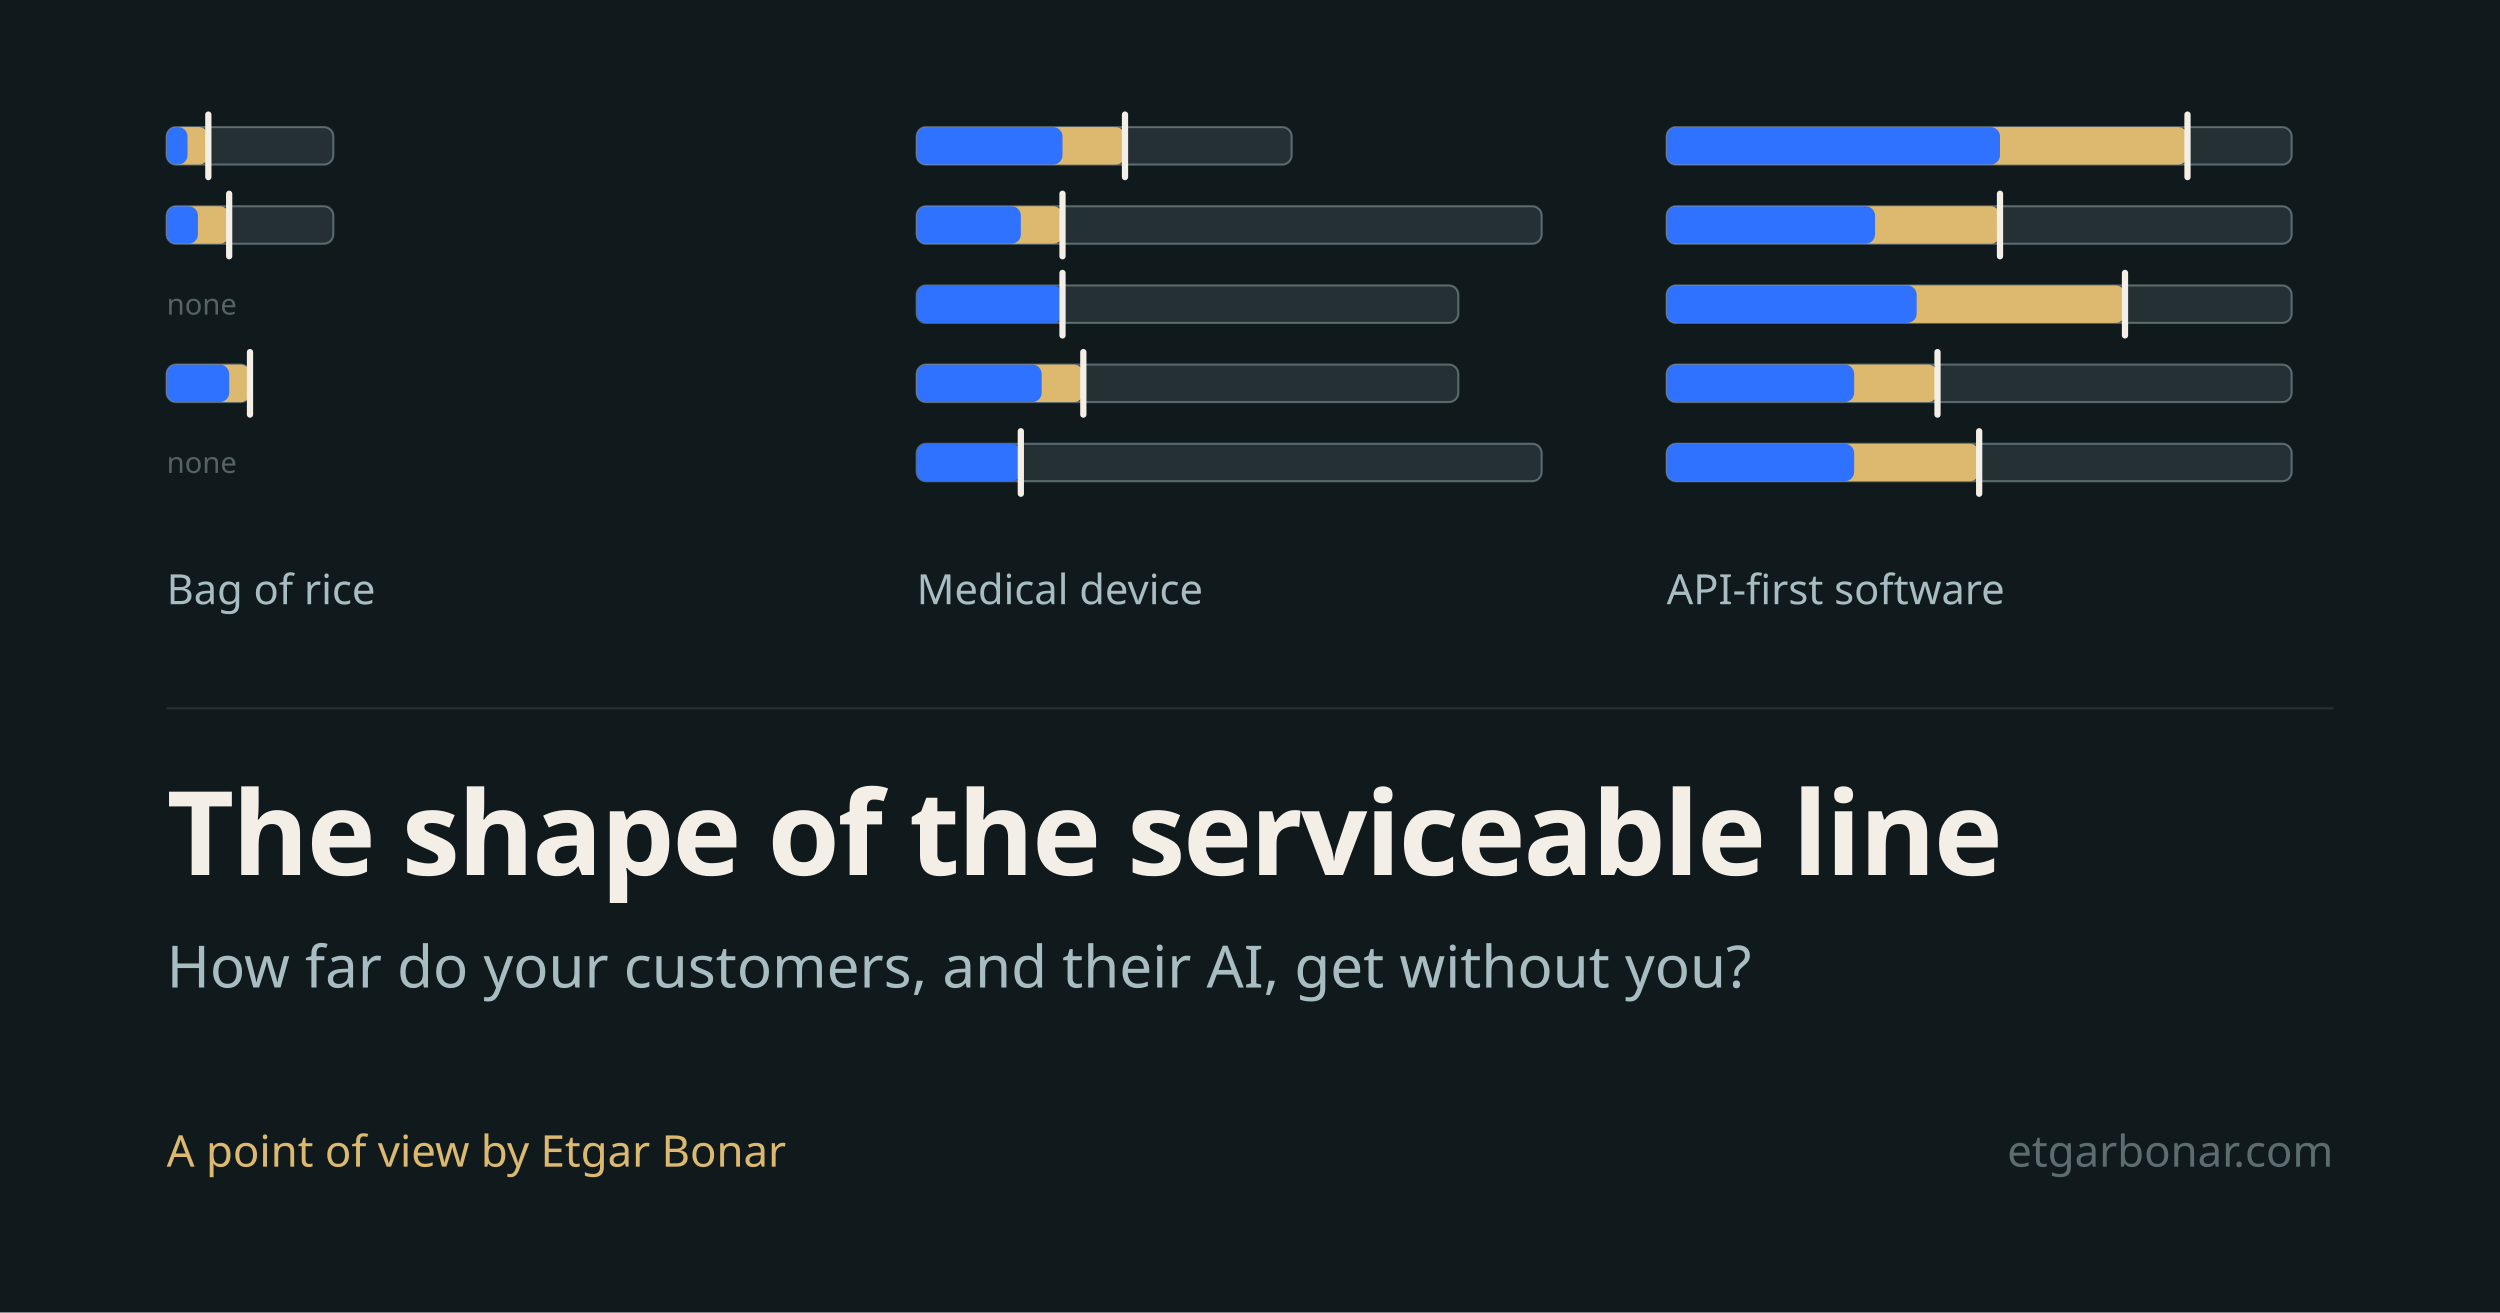
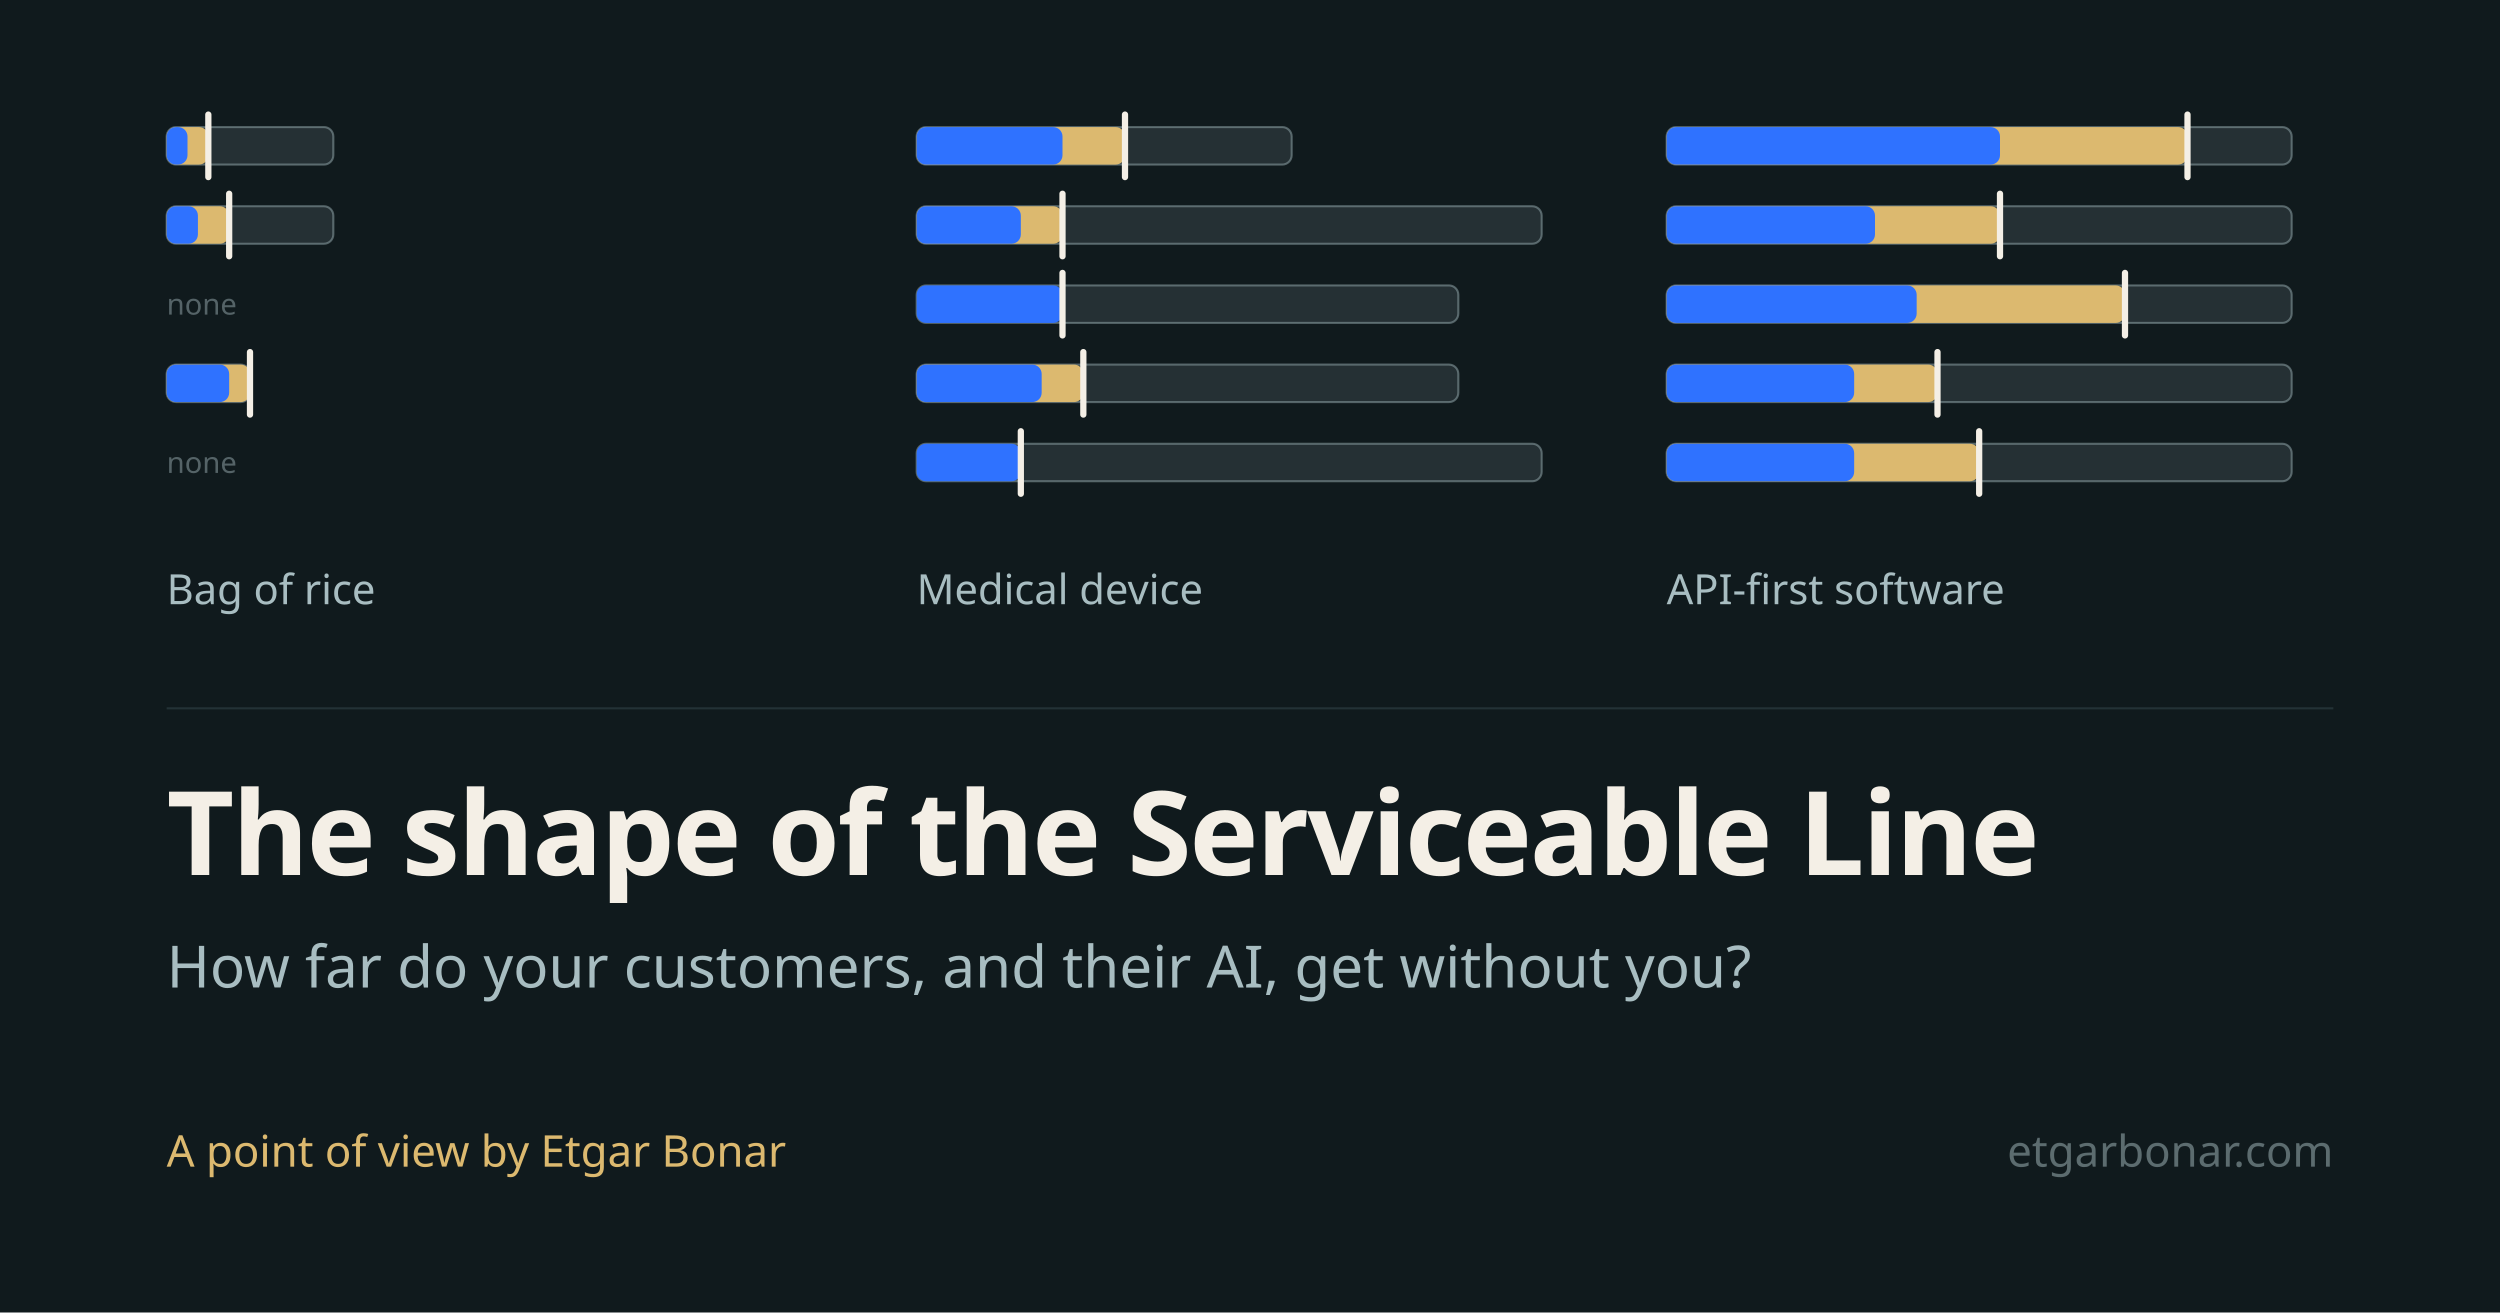
<svg xmlns="http://www.w3.org/2000/svg" width="1200" height="630" viewBox="0 0 1200 630" role="img" aria-labelledby="cardtitle carddesc">
  <rect width="1200" height="630" fill="#101a1d" />
  <rect x="80" y="61.0" width="80.0" height="18" rx="4.5" fill="#a8bdc1" fill-opacity=".14" stroke="#a8bdc1" stroke-opacity=".45" />
  <rect x="80" y="61.0" width="20.0" height="18" rx="4.5" fill="#dcb96f" />
  <rect x="80" y="61.0" width="10.0" height="18" rx="4.5" fill="#2f72ff" />
  <line x1="100.0" y1="55.0" x2="100.0" y2="85.0" stroke="#f4efe6" stroke-width="3" stroke-linecap="round" />
  <rect x="80" y="99.0" width="80.0" height="18" rx="4.5" fill="#a8bdc1" fill-opacity=".14" stroke="#a8bdc1" stroke-opacity=".45" />
  <rect x="80" y="99.0" width="30.0" height="18" rx="4.5" fill="#dcb96f" />
  <rect x="80" y="99.0" width="15.0" height="18" rx="4.5" fill="#2f72ff" />
  <line x1="110.0" y1="93.0" x2="110.0" y2="123.0" stroke="#f4efe6" stroke-width="3" stroke-linecap="round" />
  <text x="80" y="151" font-family="Noto Sans, Liberation Sans, Arial, Helvetica, sans-serif" font-size="14" fill="#a8bdc1" opacity=".45">none</text>
  <rect x="80" y="175.0" width="40.0" height="18" rx="4.5" fill="#a8bdc1" fill-opacity=".14" stroke="#a8bdc1" stroke-opacity=".45" />
  <rect x="80" y="175.0" width="40.0" height="18" rx="4.5" fill="#dcb96f" />
  <rect x="80" y="175.0" width="30.0" height="18" rx="4.5" fill="#2f72ff" />
  <line x1="120.0" y1="169.0" x2="120.0" y2="199.0" stroke="#f4efe6" stroke-width="3" stroke-linecap="round" />
  <text x="80" y="227" font-family="Noto Sans, Liberation Sans, Arial, Helvetica, sans-serif" font-size="14" fill="#a8bdc1" opacity=".45">none</text>
  <text x="80" y="290" font-family="Noto Sans, Liberation Sans, Arial, Helvetica, sans-serif" font-size="20" fill="#a8bdc1">Bag of rice</text>
  <rect x="440" y="61.0" width="180.0" height="18" rx="4.5" fill="#a8bdc1" fill-opacity=".14" stroke="#a8bdc1" stroke-opacity=".45" />
  <rect x="440" y="61.0" width="100.0" height="18" rx="4.5" fill="#dcb96f" />
  <rect x="440" y="61.0" width="70.0" height="18" rx="4.5" fill="#2f72ff" />
  <line x1="540.0" y1="55.0" x2="540.0" y2="85.0" stroke="#f4efe6" stroke-width="3" stroke-linecap="round" />
  <rect x="440" y="99.0" width="300.0" height="18" rx="4.5" fill="#a8bdc1" fill-opacity=".14" stroke="#a8bdc1" stroke-opacity=".45" />
  <rect x="440" y="99.0" width="70.0" height="18" rx="4.5" fill="#dcb96f" />
  <rect x="440" y="99.0" width="50.0" height="18" rx="4.5" fill="#2f72ff" />
  <line x1="510.0" y1="93.0" x2="510.0" y2="123.0" stroke="#f4efe6" stroke-width="3" stroke-linecap="round" />
  <rect x="440" y="137.0" width="260.0" height="18" rx="4.5" fill="#a8bdc1" fill-opacity=".14" stroke="#a8bdc1" stroke-opacity=".45" />
  <rect x="440" y="137.0" width="70.0" height="18" rx="4.5" fill="#2f72ff" />
  <line x1="510.0" y1="131.0" x2="510.0" y2="161.0" stroke="#f4efe6" stroke-width="3" stroke-linecap="round" />
  <rect x="440" y="175.0" width="260.0" height="18" rx="4.5" fill="#a8bdc1" fill-opacity=".14" stroke="#a8bdc1" stroke-opacity=".45" />
  <rect x="440" y="175.0" width="80.0" height="18" rx="4.5" fill="#dcb96f" />
  <rect x="440" y="175.0" width="60.0" height="18" rx="4.5" fill="#2f72ff" />
  <line x1="520.0" y1="169.0" x2="520.0" y2="199.0" stroke="#f4efe6" stroke-width="3" stroke-linecap="round" />
  <rect x="440" y="213.0" width="300.0" height="18" rx="4.5" fill="#a8bdc1" fill-opacity=".14" stroke="#a8bdc1" stroke-opacity=".45" />
  <rect x="440" y="213.0" width="50.0" height="18" rx="4.5" fill="#2f72ff" />
  <line x1="490.0" y1="207.0" x2="490.0" y2="237.0" stroke="#f4efe6" stroke-width="3" stroke-linecap="round" />
  <text x="440" y="290" font-family="Noto Sans, Liberation Sans, Arial, Helvetica, sans-serif" font-size="20" fill="#a8bdc1">Medical device</text>
  <rect x="800" y="61.0" width="300.0" height="18" rx="4.5" fill="#a8bdc1" fill-opacity=".14" stroke="#a8bdc1" stroke-opacity=".45" />
  <rect x="800" y="61.0" width="250.0" height="18" rx="4.5" fill="#dcb96f" />
  <rect x="800" y="61.0" width="160.0" height="18" rx="4.5" fill="#2f72ff" />
  <line x1="1050.0" y1="55.0" x2="1050.0" y2="85.0" stroke="#f4efe6" stroke-width="3" stroke-linecap="round" />
  <rect x="800" y="99.0" width="300.0" height="18" rx="4.5" fill="#a8bdc1" fill-opacity=".14" stroke="#a8bdc1" stroke-opacity=".45" />
  <rect x="800" y="99.0" width="160.0" height="18" rx="4.5" fill="#dcb96f" />
  <rect x="800" y="99.0" width="100.0" height="18" rx="4.5" fill="#2f72ff" />
  <line x1="960.0" y1="93.0" x2="960.0" y2="123.0" stroke="#f4efe6" stroke-width="3" stroke-linecap="round" />
  <rect x="800" y="137.0" width="300.0" height="18" rx="4.5" fill="#a8bdc1" fill-opacity=".14" stroke="#a8bdc1" stroke-opacity=".45" />
  <rect x="800" y="137.0" width="220.0" height="18" rx="4.5" fill="#dcb96f" />
  <rect x="800" y="137.0" width="120.0" height="18" rx="4.5" fill="#2f72ff" />
  <line x1="1020.0" y1="131.0" x2="1020.0" y2="161.0" stroke="#f4efe6" stroke-width="3" stroke-linecap="round" />
  <rect x="800" y="175.0" width="300.0" height="18" rx="4.5" fill="#a8bdc1" fill-opacity=".14" stroke="#a8bdc1" stroke-opacity=".45" />
  <rect x="800" y="175.0" width="130.0" height="18" rx="4.5" fill="#dcb96f" />
  <rect x="800" y="175.0" width="90.0" height="18" rx="4.5" fill="#2f72ff" />
  <line x1="930.0" y1="169.0" x2="930.0" y2="199.0" stroke="#f4efe6" stroke-width="3" stroke-linecap="round" />
  <rect x="800" y="213.0" width="300.0" height="18" rx="4.5" fill="#a8bdc1" fill-opacity=".14" stroke="#a8bdc1" stroke-opacity=".45" />
  <rect x="800" y="213.0" width="150.0" height="18" rx="4.5" fill="#dcb96f" />
  <rect x="800" y="213.0" width="90.0" height="18" rx="4.5" fill="#2f72ff" />
  <line x1="950.0" y1="207.0" x2="950.0" y2="237.0" stroke="#f4efe6" stroke-width="3" stroke-linecap="round" />
  <text x="800" y="290" font-family="Noto Sans, Liberation Sans, Arial, Helvetica, sans-serif" font-size="20" fill="#a8bdc1">API-first software</text>
  <path d="M80 340H1120" stroke="#233236" stroke-width="1" />
-   <text x="80" y="420" font-family="Noto Sans, Liberation Sans, Arial, Helvetica, sans-serif" font-size="56" font-weight="700" letter-spacing="-1" fill="#f4efe6">The shape of the serviceable line</text>
+   <text x="80" y="420" font-family="Noto Sans, Liberation Sans, Arial, Helvetica, sans-serif" font-size="56" font-weight="700" letter-spacing="-1" fill="#f4efe6">The shape of the Serviceable Line</text>
  <text x="80" y="474" font-family="Noto Sans, Liberation Sans, Arial, Helvetica, sans-serif" font-size="28" fill="#a8bdc1">How far do your customers, and their AI, get without you?</text>
  <text x="80" y="560" font-family="Noto Sans, Liberation Sans, Arial, Helvetica, sans-serif" font-size="21" fill="#dcb96f">A point of view by Etgar Bonar</text>
  <text x="1120" y="560" text-anchor="end" font-family="Noto Sans, Liberation Sans, Arial, Helvetica, sans-serif" font-size="21" fill="#a8bdc1" opacity=".5">etgarbonar.com</text>
</svg>
